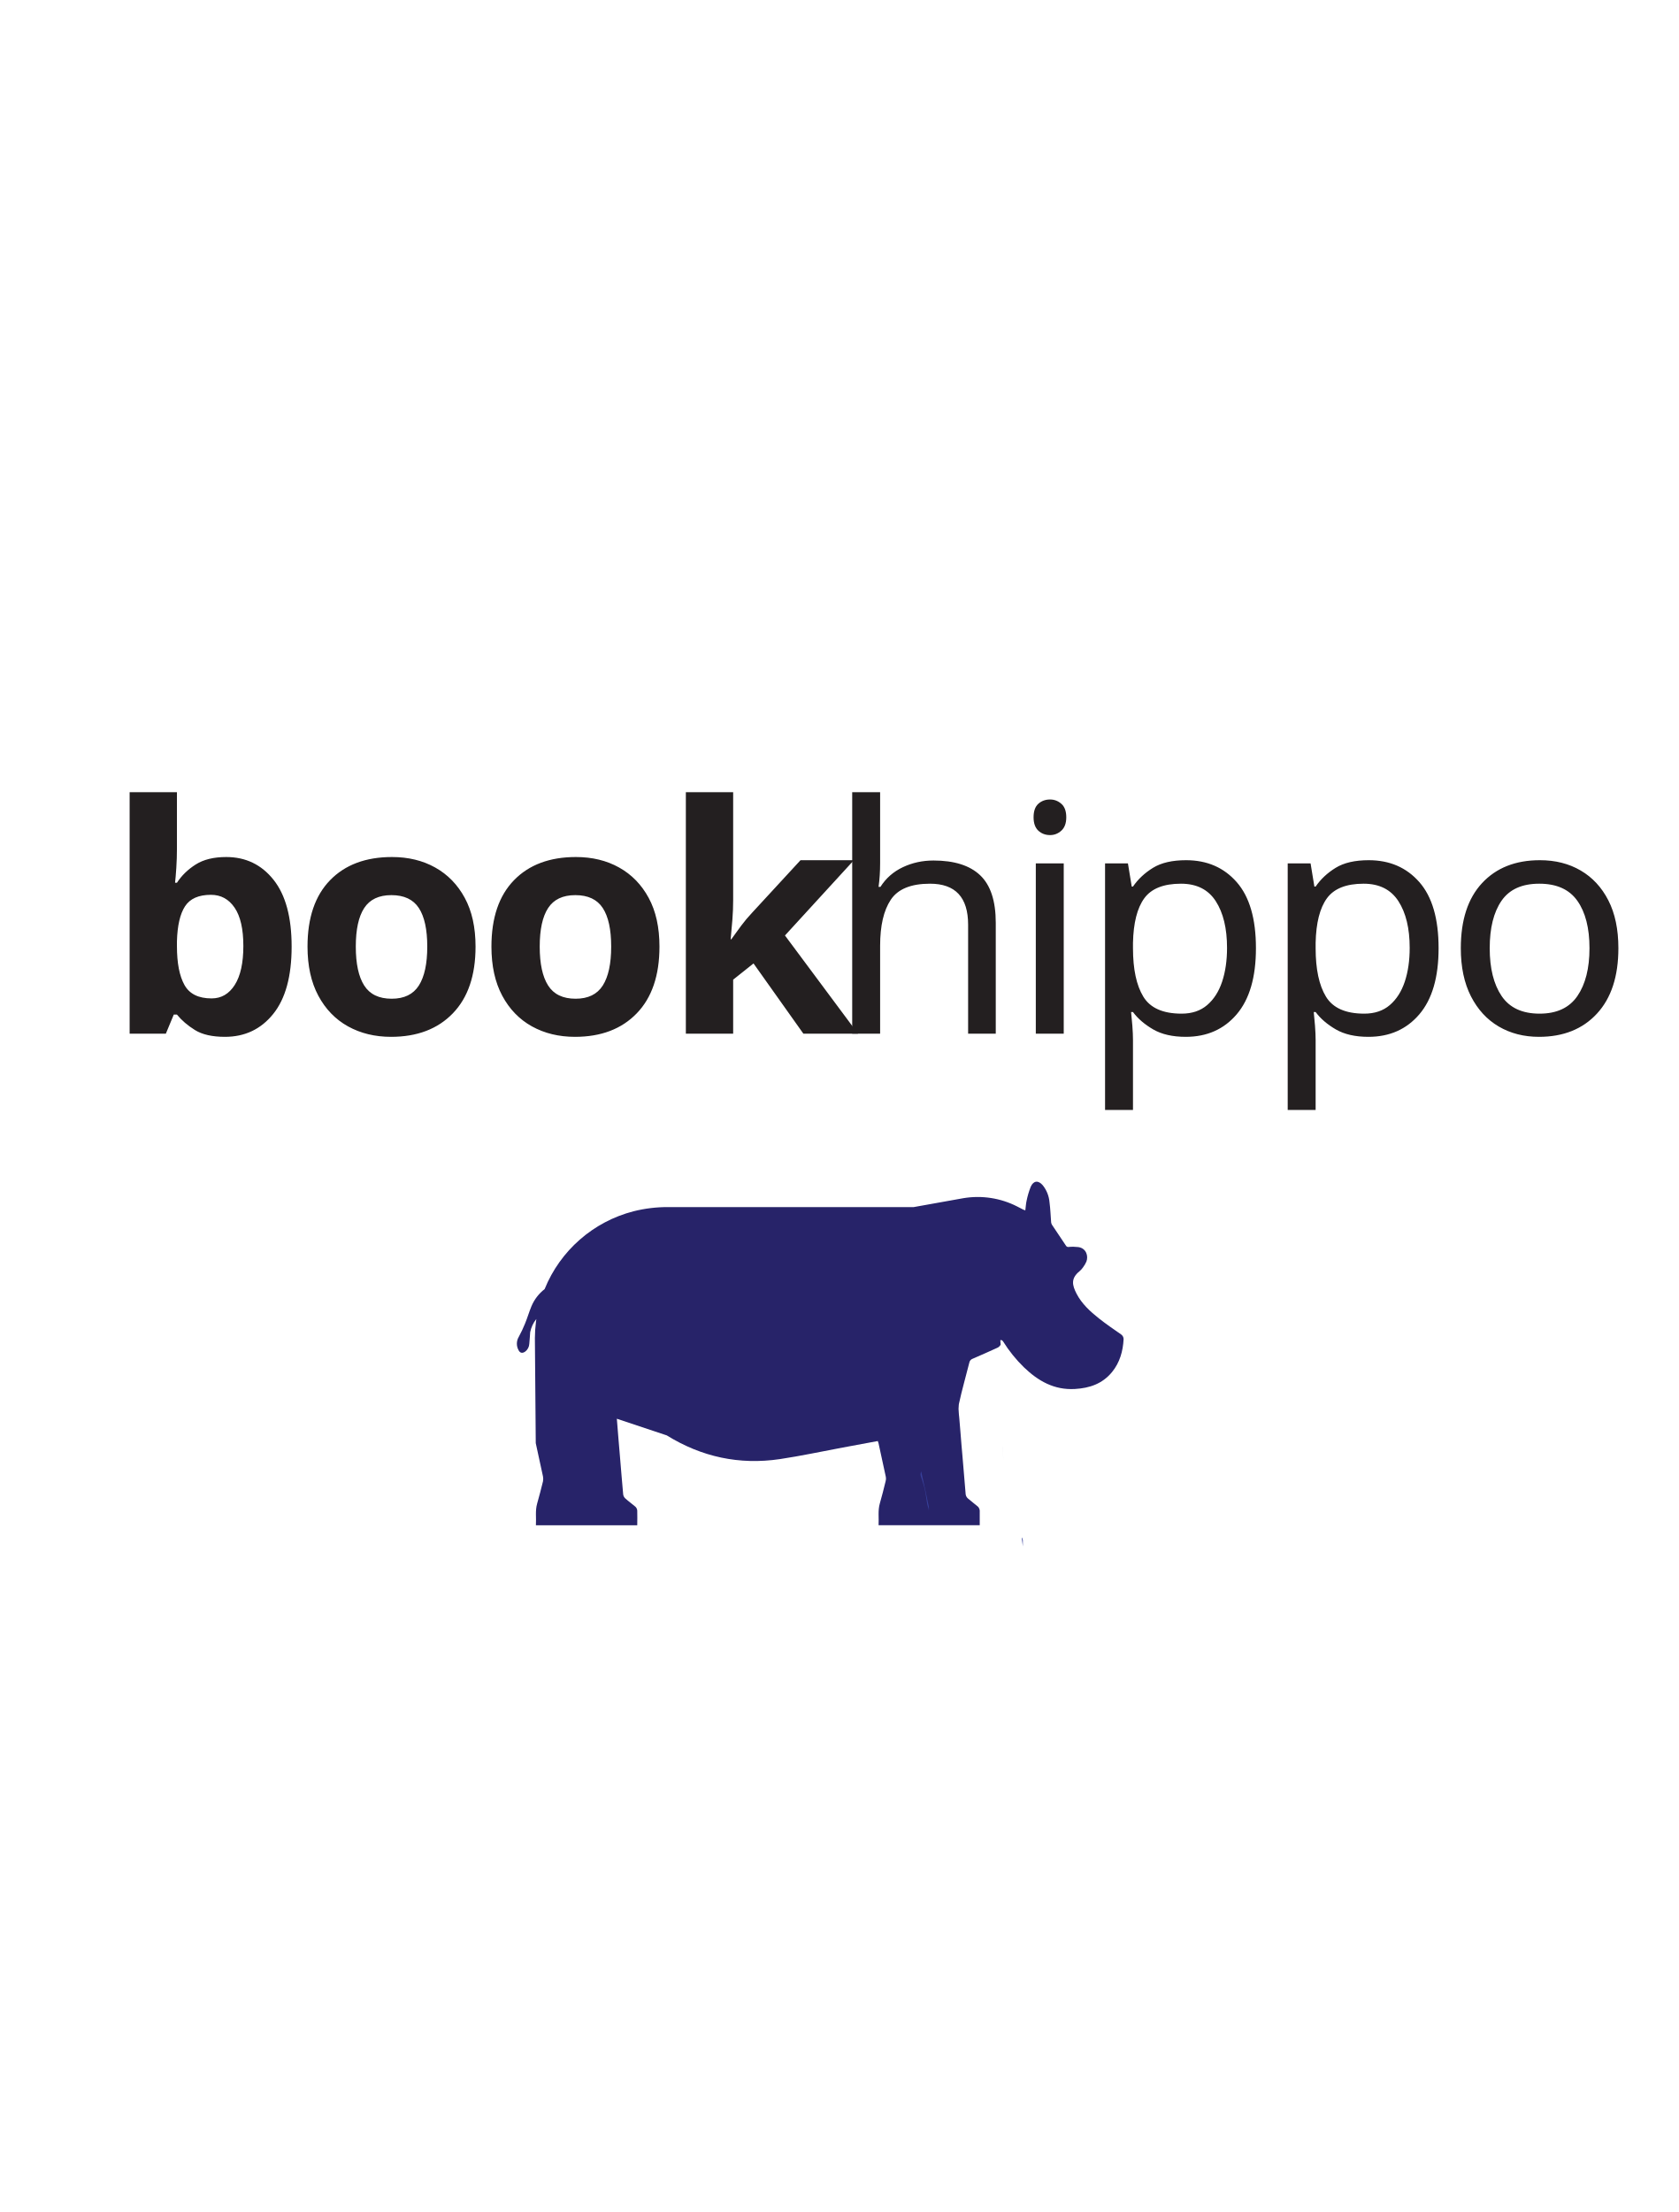
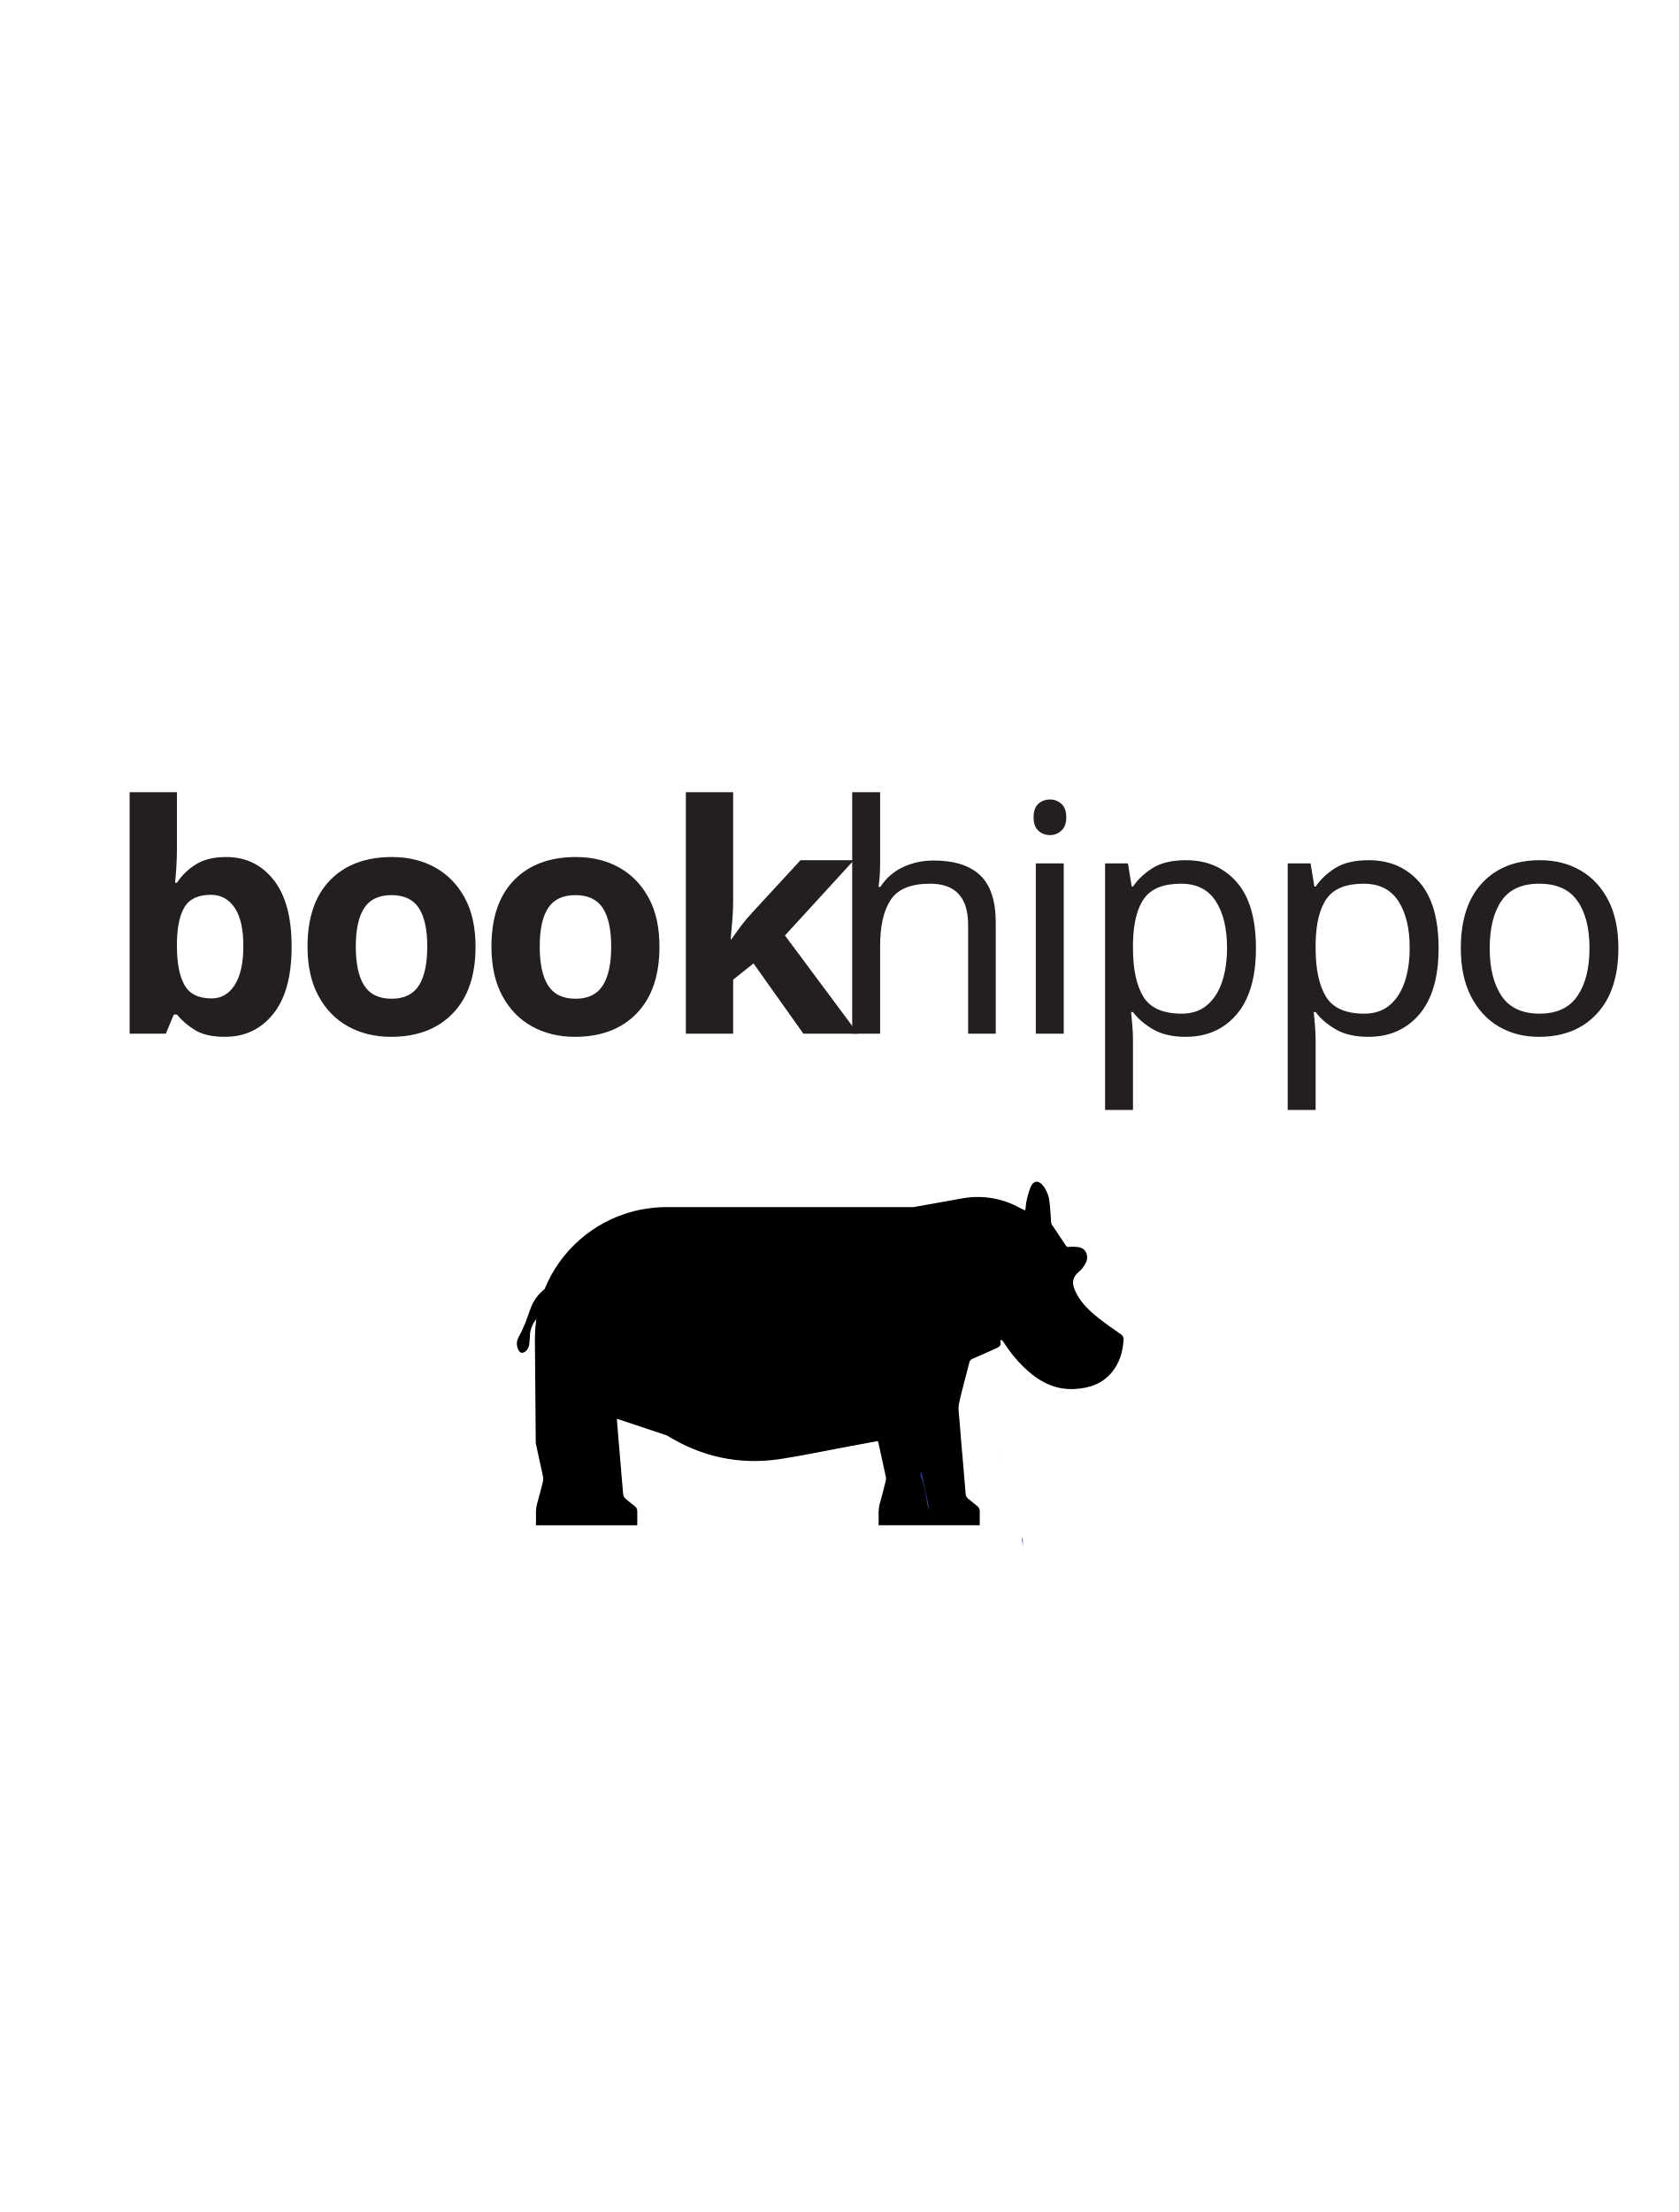
<svg xmlns="http://www.w3.org/2000/svg" id="Hippo_13" data-name="Hippo 13" viewBox="0 0 835 1100">
  <defs>
-     <style>.cls-1{font-size:158px;fill:#231f20;font-family:CaviarDreams-Bold, Caviar Dreams;letter-spacing:-0.04em;}.cls-2{font-weight:700;}.cls-3{font-family:CaviarDreams, Caviar Dreams;letter-spacing:-0.04em;}.cls-4{fill:#37409a;}.cls-5{fill:#272369;}</style>
+     <style>.cls-1{font-size:158px;fill:#231f20;font-family:CaviarDreams-Bold, Caviar Dreams;letter-spacing:-0.04em;}.cls-2{font-weight:700;}.cls-3{font-family:CaviarDreams, Caviar Dreams;letter-spacing:-0.04em;}.cls-4{fill:#37409a;}.cls-5{fill:replacemeduder;}</style>
  </defs>
  <text class="cls-1" transform="translate(52.15 514.03)">
    <tspan class="cls-2">book</tspan>
    <tspan class="cls-3" x="358.29" y="0">hippo</tspan>
  </text>
  <path class="cls-4" d="M351.51,727.92v2m156.68,34.57a2.53,2.53,0,0,1,.56,1.36V766c0,1,0,2,0,3m23.09-98.39c-1.73,0-3.45.07-5.16,0a1.89,1.89,0,0,0-2.15,1.33c-1.45,3.25-2.94,6.51-4.49,9.73-.3.66-.61,1.3-.92,1.94" />
  <path class="cls-5" d="M558.87,665.88c-.3,6-1.86,11.65-5.75,16.42-4.77,5.82-11.11,8-18.49,8.43-10.32.58-18.26-4-25.33-10.78A68.72,68.72,0,0,1,499,667.19a2.63,2.63,0,0,0-.36-.46,1,1,0,0,0-1.1-.26l.18,2.2a3.4,3.4,0,0,1-1.53,1.51c-4.11,1.89-8.25,3.71-12.41,5.51a2.5,2.5,0,0,0-1.64,1.89c-1.69,6.8-3.67,13.53-5.14,20.37,0,.2-.08.38-.1.58a16.91,16.91,0,0,0,0,4.17c0,.58.12,1.15.16,1.71l.1,1.07c.16,2.12.33,4.22.53,6.34.08,1.07.16,2.15.26,3.22s.18,2.32.28,3.47c.18,2,.36,4.06.53,6.08.51,6.18,1,12.38,1.56,18.56a3.37,3.37,0,0,0,1.1,2c1.61,1.43,3.37,2.68,5,4.09a1.87,1.87,0,0,1,.33.38,3.11,3.11,0,0,1,.56,1.51c0,1,0,2,0,3,0,1.4,0,2.84,0,4.34H437c.21-3.65-.41-7.23.61-10.8s2-7.36,2.89-11.06a4.57,4.57,0,0,0,.12-2.1c-1.18-5.64-2.43-11.26-3.67-16.9a10.55,10.55,0,0,0-.35-1l-17.46,3.24c-10.39,1.94-20.74,4.17-31.2,5.74-20.17,3-39-1.07-56.31-11.8l-1.55-.51-23.27-7.76c.48,6.38,1.05,12.74,1.58,19.12.53,6.18,1,12.38,1.58,18.56a3.37,3.37,0,0,0,1.1,2c1.59,1.43,3.35,2.68,5,4.09a3,3,0,0,1,.89,1.89c.1,2.38,0,4.77,0,7.33H266.56c.23-3.65-.41-7.23.61-10.8s2-7.36,2.91-11.06a6.63,6.63,0,0,0,0-2.42c-1.17-5.54-2.4-11.06-3.6-16.58q-.22-26.11-.43-52.24a65.71,65.71,0,0,1,.53-8.05c.07-.49.13-1,.2-1.45a15.05,15.05,0,0,0-3.07,6.57c-.15,1.92-.25,3.85-.44,5.77a5.15,5.15,0,0,1-2,3.85c-1.4,1-2.6.84-3.37-.72a6.62,6.62,0,0,1,.12-6.56,62.08,62.08,0,0,0,3.16-6.69c1.15-2.81,2-5.75,3.17-8.58a21.24,21.24,0,0,1,6.54-8.5,65.31,65.31,0,0,1,44.28-38.71,69,69,0,0,1,17.29-2.07q61,0,122,0l24.67-4.42a43.16,43.16,0,0,1,26.79,4.11l3.07,1.58a7.81,7.81,0,0,0,1,.36c.21-1.66.28-3.24.62-4.75a40.42,40.42,0,0,1,2.07-7c1.38-3.11,3.8-3.3,6-.71a15.58,15.58,0,0,1,3.34,8.45c.44,3.3.54,6.66.81,10a3.19,3.19,0,0,0,.41,1.17c2.3,3.45,4.62,6.89,6.92,10.34a1.31,1.31,0,0,0,1.4.69,22.45,22.45,0,0,1,4.82.07c4,.62,5,4.52,4,7.18a14.18,14.18,0,0,1-1.71,2.93,10.06,10.06,0,0,1-1.63,1.81c-4.54,3.65-3.76,7-1.56,11.28,2.61,5,6.76,8.83,11.13,12.28,3.55,2.81,7.31,5.36,11,7.94A2.85,2.85,0,0,1,558.87,665.88Z" />
  <path class="cls-4" d="M462,749.32a4.57,4.57,0,0,1-.12,2.1c.31-1.18-.49-2.15-.67-3.39-1.36-9.52-1.64-9-3.21-13.94-.44-1.41.31-1.76,0-2.68a10.55,10.55,0,0,1,.35,1C459.6,738.06,460.85,743.69,462,749.32Z" />
  <path class="cls-4" d="M499.15,726.67c-.2-2.12-.36-4.22-.53-6.34l-.1-1.07c0,.25.07.48.08.72C498.81,722.2,499,724.44,499.15,726.67Z" />
</svg>
